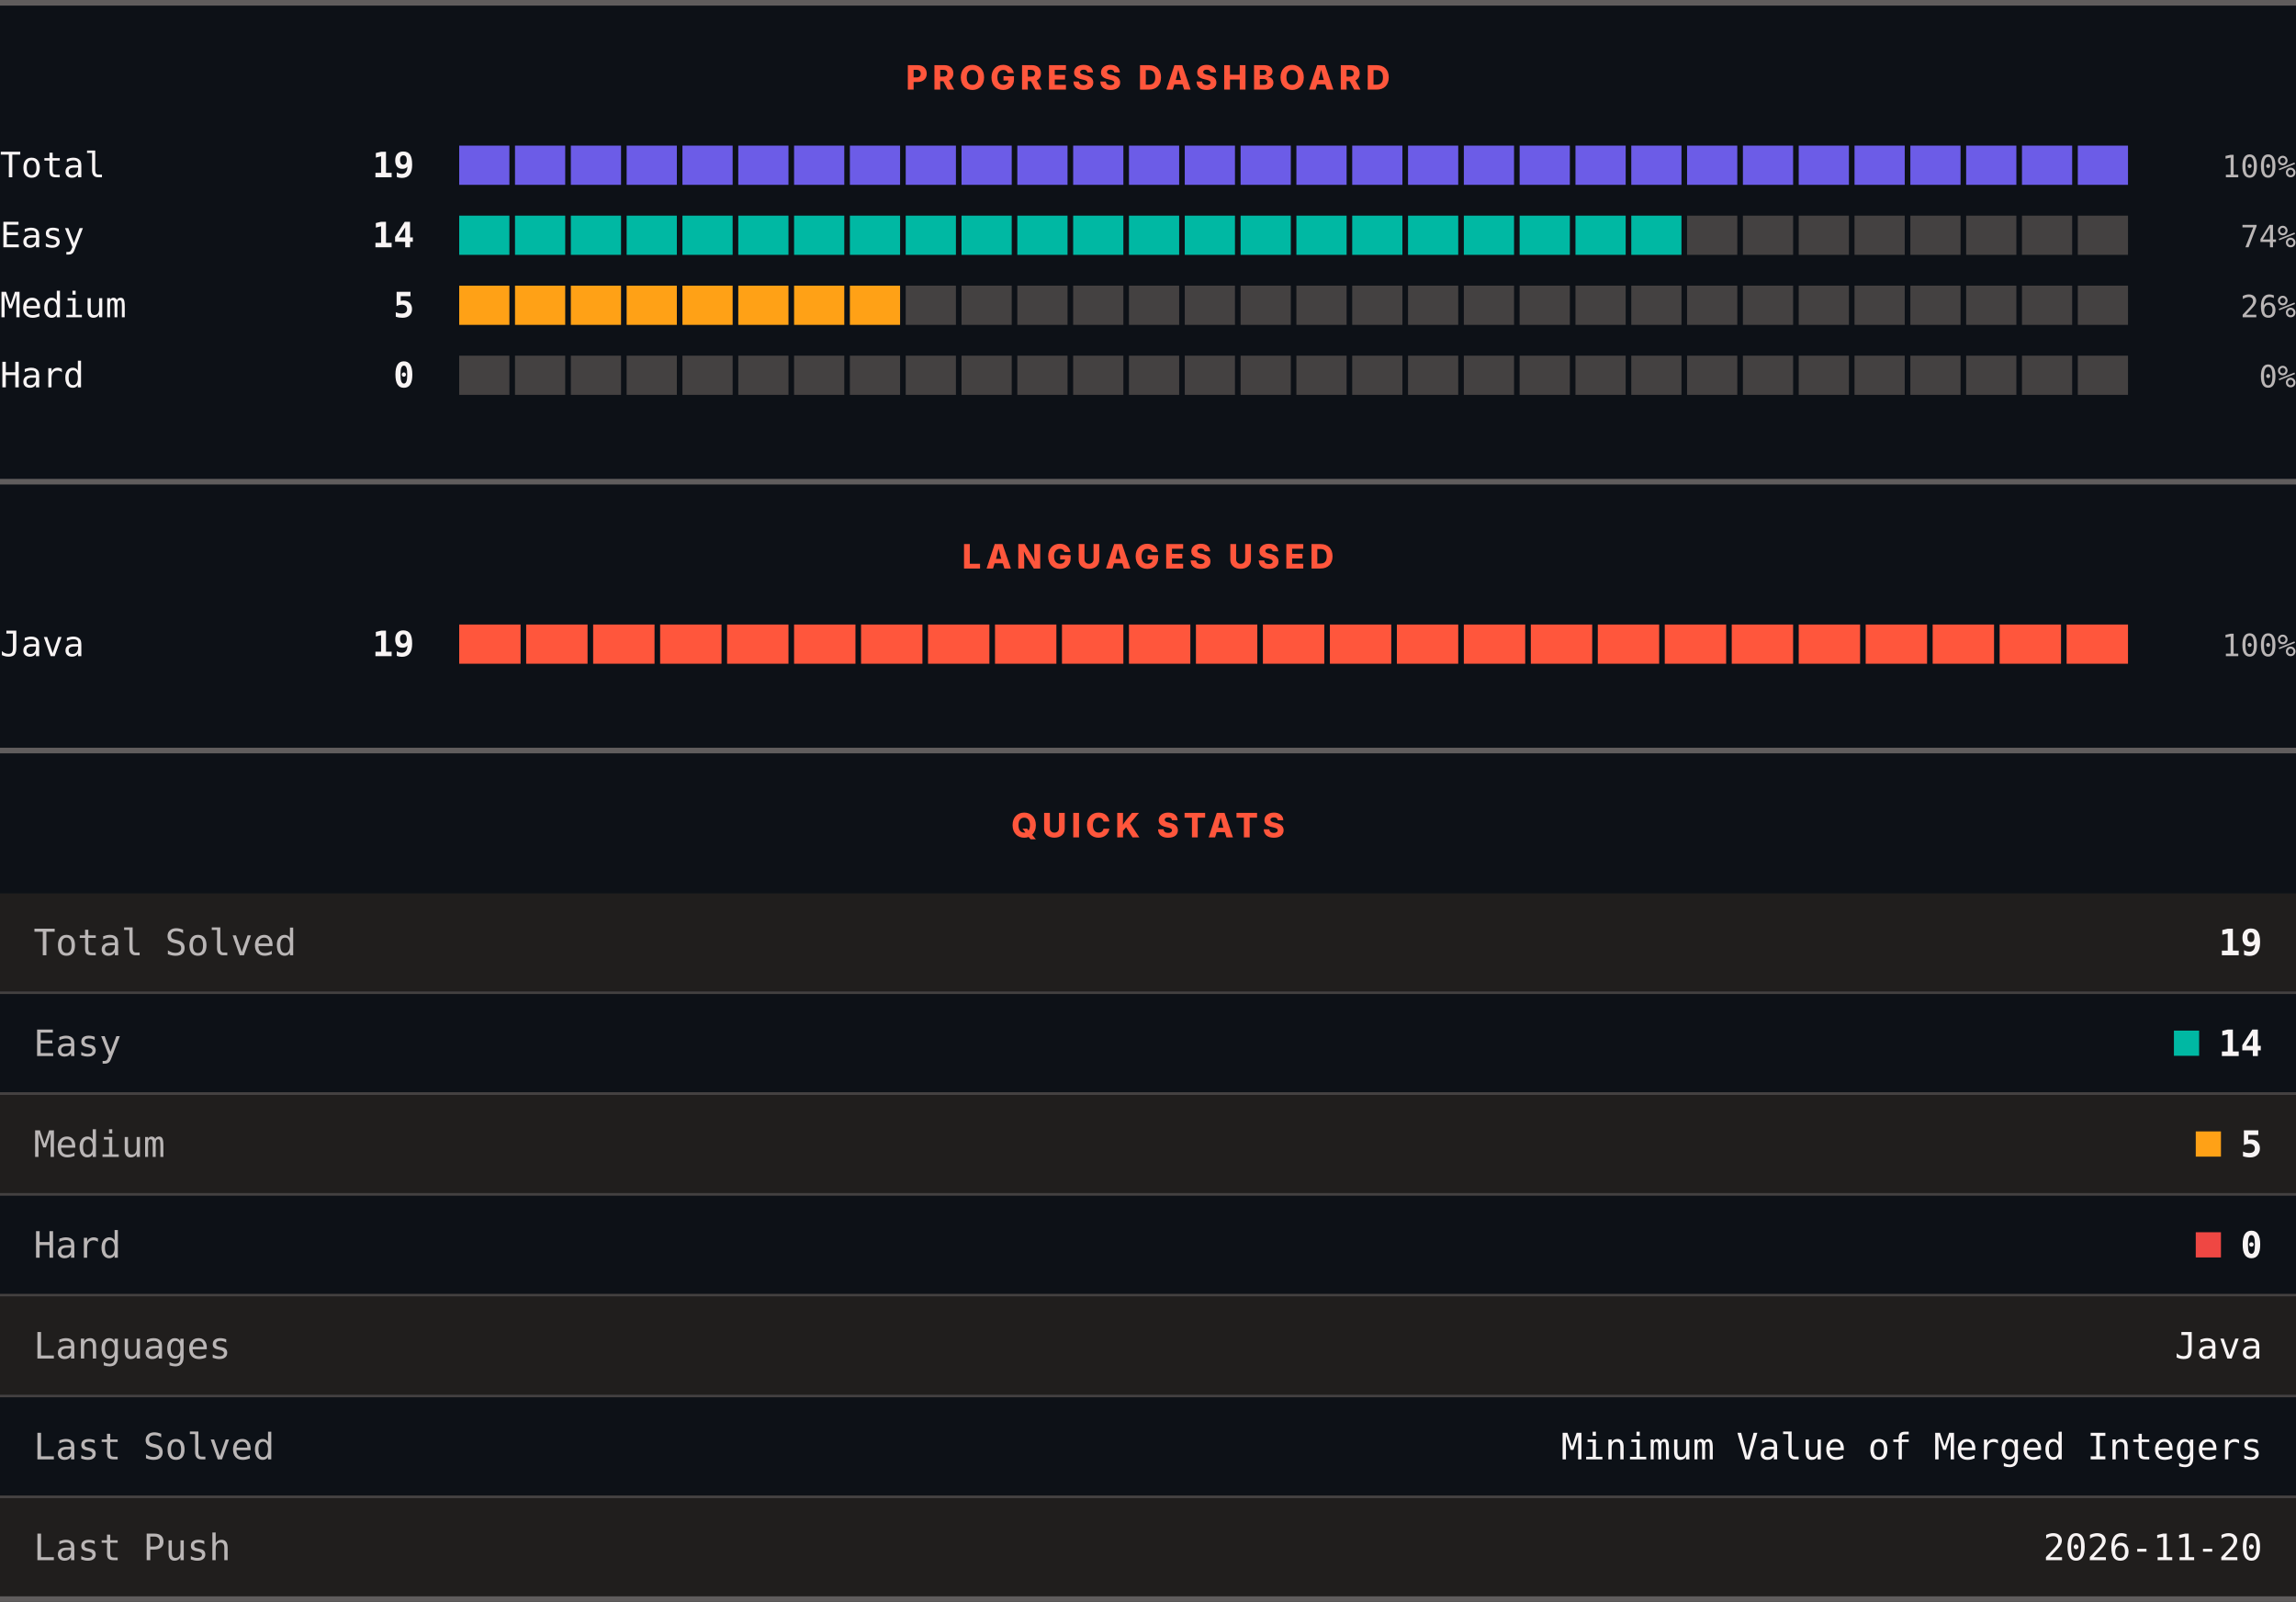
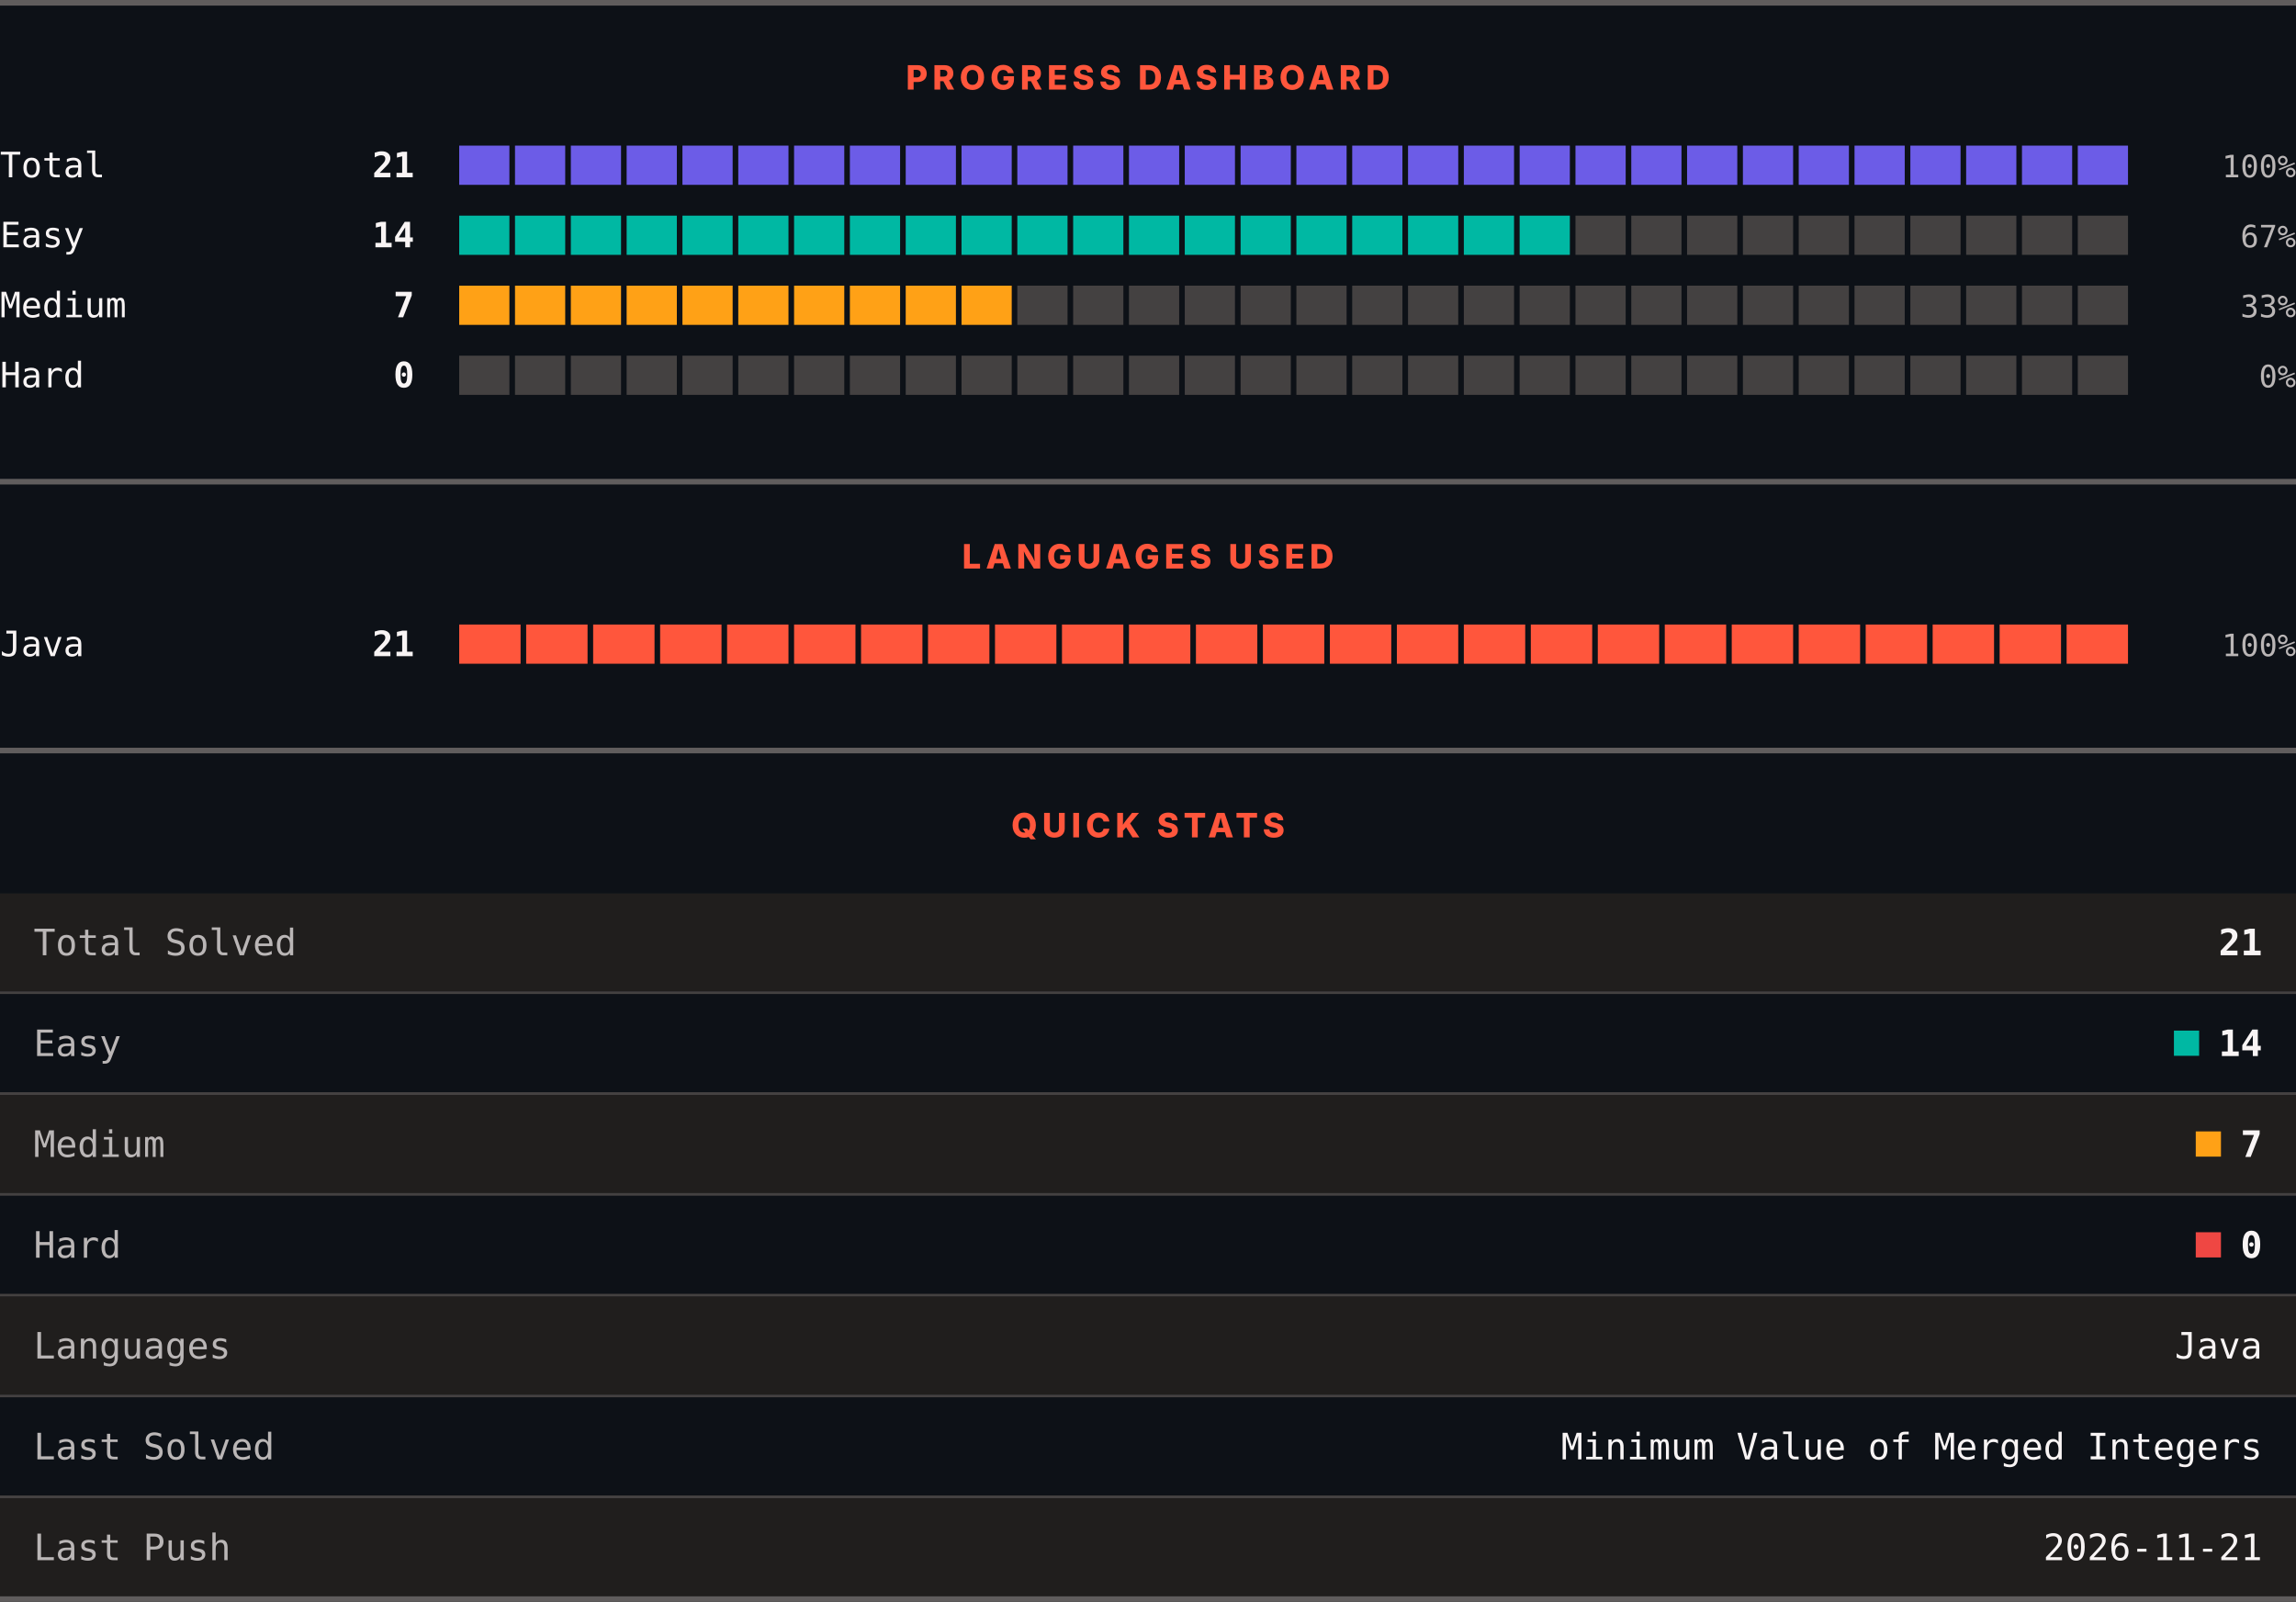
<svg xmlns="http://www.w3.org/2000/svg" width="820" height="572" viewBox="0 0 820 572" role="img" aria-label="LeetCode progress, languages and quick stats">
  <rect width="820" height="572" fill="#0d1117" />
  <rect x="0" y="0" width="820" height="2" fill="#605d5d" />
  <text x="410" y="32" text-anchor="middle" font-family="Archivo, system-ui, -apple-system, Segoe UI, sans-serif" font-size="12" font-weight="800" letter-spacing="1.68" fill="#ff563c">PROGRESS DASHBOARD</text>
  <text x="0" y="63.3" font-family="ui-monospace, SFMono-Regular, Menlo, Consolas, monospace" font-size="12.5" fill="#f8f4f4">Total</text>
-   <text x="148" y="63.3" text-anchor="end" font-family="ui-monospace, SFMono-Regular, Menlo, Consolas, monospace" font-size="12.5" font-weight="700" fill="#f8f4f4">19</text>
+   <text x="148" y="63.3" text-anchor="end" font-family="ui-monospace, SFMono-Regular, Menlo, Consolas, monospace" font-size="12.5" font-weight="700" fill="#f8f4f4">21</text>
  <rect x="164.00" y="52" width="17.93" height="14" fill="#6c5ce7" />
  <rect x="183.93" y="52" width="17.93" height="14" fill="#6c5ce7" />
  <rect x="203.87" y="52" width="17.93" height="14" fill="#6c5ce7" />
  <rect x="223.80" y="52" width="17.93" height="14" fill="#6c5ce7" />
  <rect x="243.73" y="52" width="17.93" height="14" fill="#6c5ce7" />
  <rect x="263.67" y="52" width="17.93" height="14" fill="#6c5ce7" />
  <rect x="283.60" y="52" width="17.93" height="14" fill="#6c5ce7" />
  <rect x="303.53" y="52" width="17.93" height="14" fill="#6c5ce7" />
  <rect x="323.47" y="52" width="17.93" height="14" fill="#6c5ce7" />
  <rect x="343.40" y="52" width="17.93" height="14" fill="#6c5ce7" />
  <rect x="363.33" y="52" width="17.93" height="14" fill="#6c5ce7" />
  <rect x="383.27" y="52" width="17.93" height="14" fill="#6c5ce7" />
  <rect x="403.20" y="52" width="17.93" height="14" fill="#6c5ce7" />
  <rect x="423.13" y="52" width="17.93" height="14" fill="#6c5ce7" />
  <rect x="443.07" y="52" width="17.93" height="14" fill="#6c5ce7" />
  <rect x="463.00" y="52" width="17.93" height="14" fill="#6c5ce7" />
  <rect x="482.93" y="52" width="17.93" height="14" fill="#6c5ce7" />
  <rect x="502.87" y="52" width="17.93" height="14" fill="#6c5ce7" />
  <rect x="522.80" y="52" width="17.93" height="14" fill="#6c5ce7" />
  <rect x="542.73" y="52" width="17.93" height="14" fill="#6c5ce7" />
  <rect x="562.67" y="52" width="17.93" height="14" fill="#6c5ce7" />
  <rect x="582.60" y="52" width="17.93" height="14" fill="#6c5ce7" />
  <rect x="602.53" y="52" width="17.93" height="14" fill="#6c5ce7" />
  <rect x="622.47" y="52" width="17.93" height="14" fill="#6c5ce7" />
  <rect x="642.40" y="52" width="17.93" height="14" fill="#6c5ce7" />
  <rect x="662.33" y="52" width="17.93" height="14" fill="#6c5ce7" />
  <rect x="682.27" y="52" width="17.93" height="14" fill="#6c5ce7" />
  <rect x="702.20" y="52" width="17.93" height="14" fill="#6c5ce7" />
  <rect x="722.13" y="52" width="17.93" height="14" fill="#6c5ce7" />
  <rect x="742.07" y="52" width="17.93" height="14" fill="#6c5ce7" />
  <text x="820" y="63.3" text-anchor="end" font-family="ui-monospace, SFMono-Regular, Menlo, Consolas, monospace" font-size="11" fill="#bab6b6">100%</text>
  <text x="0" y="88.3" font-family="ui-monospace, SFMono-Regular, Menlo, Consolas, monospace" font-size="12.5" fill="#f8f4f4">Easy</text>
  <text x="148" y="88.3" text-anchor="end" font-family="ui-monospace, SFMono-Regular, Menlo, Consolas, monospace" font-size="12.5" font-weight="700" fill="#f8f4f4">14</text>
  <rect x="164.00" y="77" width="17.93" height="14" fill="#00b8a3" />
  <rect x="183.93" y="77" width="17.93" height="14" fill="#00b8a3" />
  <rect x="203.87" y="77" width="17.93" height="14" fill="#00b8a3" />
  <rect x="223.80" y="77" width="17.93" height="14" fill="#00b8a3" />
  <rect x="243.73" y="77" width="17.93" height="14" fill="#00b8a3" />
  <rect x="263.67" y="77" width="17.93" height="14" fill="#00b8a3" />
  <rect x="283.60" y="77" width="17.93" height="14" fill="#00b8a3" />
  <rect x="303.53" y="77" width="17.93" height="14" fill="#00b8a3" />
  <rect x="323.47" y="77" width="17.93" height="14" fill="#00b8a3" />
  <rect x="343.40" y="77" width="17.93" height="14" fill="#00b8a3" />
  <rect x="363.33" y="77" width="17.93" height="14" fill="#00b8a3" />
  <rect x="383.27" y="77" width="17.93" height="14" fill="#00b8a3" />
  <rect x="403.20" y="77" width="17.93" height="14" fill="#00b8a3" />
  <rect x="423.13" y="77" width="17.93" height="14" fill="#00b8a3" />
  <rect x="443.07" y="77" width="17.93" height="14" fill="#00b8a3" />
  <rect x="463.00" y="77" width="17.93" height="14" fill="#00b8a3" />
  <rect x="482.93" y="77" width="17.93" height="14" fill="#00b8a3" />
  <rect x="502.87" y="77" width="17.93" height="14" fill="#00b8a3" />
  <rect x="522.80" y="77" width="17.93" height="14" fill="#00b8a3" />
  <rect x="542.73" y="77" width="17.93" height="14" fill="#00b8a3" />
-   <rect x="562.67" y="77" width="17.93" height="14" fill="#00b8a3" />
-   <rect x="582.60" y="77" width="17.93" height="14" fill="#00b8a3" />
+   <rect x="562.67" y="77" width="17.93" height="14" fill="#444141" />
+   <rect x="582.60" y="77" width="17.93" height="14" fill="#444141" />
  <rect x="602.53" y="77" width="17.93" height="14" fill="#444141" />
  <rect x="622.47" y="77" width="17.93" height="14" fill="#444141" />
  <rect x="642.40" y="77" width="17.93" height="14" fill="#444141" />
  <rect x="662.33" y="77" width="17.93" height="14" fill="#444141" />
  <rect x="682.27" y="77" width="17.93" height="14" fill="#444141" />
  <rect x="702.20" y="77" width="17.93" height="14" fill="#444141" />
  <rect x="722.13" y="77" width="17.93" height="14" fill="#444141" />
  <rect x="742.07" y="77" width="17.93" height="14" fill="#444141" />
-   <text x="820" y="88.3" text-anchor="end" font-family="ui-monospace, SFMono-Regular, Menlo, Consolas, monospace" font-size="11" fill="#bab6b6">74%</text>
+   <text x="820" y="88.3" text-anchor="end" font-family="ui-monospace, SFMono-Regular, Menlo, Consolas, monospace" font-size="11" fill="#bab6b6">67%</text>
  <text x="0" y="113.3" font-family="ui-monospace, SFMono-Regular, Menlo, Consolas, monospace" font-size="12.5" fill="#f8f4f4">Medium</text>
-   <text x="148" y="113.3" text-anchor="end" font-family="ui-monospace, SFMono-Regular, Menlo, Consolas, monospace" font-size="12.5" font-weight="700" fill="#f8f4f4">5</text>
+   <text x="148" y="113.3" text-anchor="end" font-family="ui-monospace, SFMono-Regular, Menlo, Consolas, monospace" font-size="12.5" font-weight="700" fill="#f8f4f4">7</text>
  <rect x="164.00" y="102" width="17.93" height="14" fill="#ffa116" />
  <rect x="183.93" y="102" width="17.93" height="14" fill="#ffa116" />
  <rect x="203.87" y="102" width="17.93" height="14" fill="#ffa116" />
  <rect x="223.80" y="102" width="17.93" height="14" fill="#ffa116" />
  <rect x="243.73" y="102" width="17.93" height="14" fill="#ffa116" />
  <rect x="263.67" y="102" width="17.93" height="14" fill="#ffa116" />
  <rect x="283.60" y="102" width="17.93" height="14" fill="#ffa116" />
  <rect x="303.53" y="102" width="17.93" height="14" fill="#ffa116" />
-   <rect x="323.47" y="102" width="17.93" height="14" fill="#444141" />
-   <rect x="343.40" y="102" width="17.93" height="14" fill="#444141" />
+   <rect x="323.47" y="102" width="17.93" height="14" fill="#ffa116" />
+   <rect x="343.40" y="102" width="17.93" height="14" fill="#ffa116" />
  <rect x="363.33" y="102" width="17.93" height="14" fill="#444141" />
  <rect x="383.27" y="102" width="17.93" height="14" fill="#444141" />
  <rect x="403.20" y="102" width="17.93" height="14" fill="#444141" />
  <rect x="423.13" y="102" width="17.93" height="14" fill="#444141" />
  <rect x="443.07" y="102" width="17.93" height="14" fill="#444141" />
  <rect x="463.00" y="102" width="17.93" height="14" fill="#444141" />
  <rect x="482.93" y="102" width="17.93" height="14" fill="#444141" />
  <rect x="502.87" y="102" width="17.93" height="14" fill="#444141" />
  <rect x="522.80" y="102" width="17.93" height="14" fill="#444141" />
  <rect x="542.73" y="102" width="17.93" height="14" fill="#444141" />
  <rect x="562.67" y="102" width="17.93" height="14" fill="#444141" />
  <rect x="582.60" y="102" width="17.93" height="14" fill="#444141" />
  <rect x="602.53" y="102" width="17.93" height="14" fill="#444141" />
  <rect x="622.47" y="102" width="17.93" height="14" fill="#444141" />
  <rect x="642.40" y="102" width="17.93" height="14" fill="#444141" />
  <rect x="662.33" y="102" width="17.93" height="14" fill="#444141" />
  <rect x="682.27" y="102" width="17.93" height="14" fill="#444141" />
  <rect x="702.20" y="102" width="17.93" height="14" fill="#444141" />
  <rect x="722.13" y="102" width="17.93" height="14" fill="#444141" />
  <rect x="742.07" y="102" width="17.93" height="14" fill="#444141" />
-   <text x="820" y="113.3" text-anchor="end" font-family="ui-monospace, SFMono-Regular, Menlo, Consolas, monospace" font-size="11" fill="#bab6b6">26%</text>
+   <text x="820" y="113.3" text-anchor="end" font-family="ui-monospace, SFMono-Regular, Menlo, Consolas, monospace" font-size="11" fill="#bab6b6">33%</text>
  <text x="0" y="138.3" font-family="ui-monospace, SFMono-Regular, Menlo, Consolas, monospace" font-size="12.5" fill="#f8f4f4">Hard</text>
  <text x="148" y="138.3" text-anchor="end" font-family="ui-monospace, SFMono-Regular, Menlo, Consolas, monospace" font-size="12.5" font-weight="700" fill="#f8f4f4">0</text>
  <rect x="164.00" y="127" width="17.93" height="14" fill="#444141" />
  <rect x="183.93" y="127" width="17.93" height="14" fill="#444141" />
  <rect x="203.87" y="127" width="17.93" height="14" fill="#444141" />
  <rect x="223.80" y="127" width="17.93" height="14" fill="#444141" />
  <rect x="243.73" y="127" width="17.93" height="14" fill="#444141" />
  <rect x="263.67" y="127" width="17.93" height="14" fill="#444141" />
  <rect x="283.60" y="127" width="17.93" height="14" fill="#444141" />
  <rect x="303.53" y="127" width="17.93" height="14" fill="#444141" />
  <rect x="323.47" y="127" width="17.93" height="14" fill="#444141" />
  <rect x="343.40" y="127" width="17.93" height="14" fill="#444141" />
  <rect x="363.33" y="127" width="17.93" height="14" fill="#444141" />
  <rect x="383.27" y="127" width="17.93" height="14" fill="#444141" />
  <rect x="403.20" y="127" width="17.93" height="14" fill="#444141" />
  <rect x="423.13" y="127" width="17.93" height="14" fill="#444141" />
  <rect x="443.07" y="127" width="17.93" height="14" fill="#444141" />
  <rect x="463.00" y="127" width="17.93" height="14" fill="#444141" />
  <rect x="482.93" y="127" width="17.93" height="14" fill="#444141" />
  <rect x="502.87" y="127" width="17.93" height="14" fill="#444141" />
  <rect x="522.80" y="127" width="17.93" height="14" fill="#444141" />
  <rect x="542.73" y="127" width="17.93" height="14" fill="#444141" />
  <rect x="562.67" y="127" width="17.93" height="14" fill="#444141" />
  <rect x="582.60" y="127" width="17.93" height="14" fill="#444141" />
  <rect x="602.53" y="127" width="17.93" height="14" fill="#444141" />
  <rect x="622.47" y="127" width="17.93" height="14" fill="#444141" />
  <rect x="642.40" y="127" width="17.93" height="14" fill="#444141" />
  <rect x="662.33" y="127" width="17.93" height="14" fill="#444141" />
  <rect x="682.27" y="127" width="17.93" height="14" fill="#444141" />
  <rect x="702.20" y="127" width="17.93" height="14" fill="#444141" />
  <rect x="722.13" y="127" width="17.93" height="14" fill="#444141" />
  <rect x="742.07" y="127" width="17.93" height="14" fill="#444141" />
  <text x="820" y="138.3" text-anchor="end" font-family="ui-monospace, SFMono-Regular, Menlo, Consolas, monospace" font-size="11" fill="#bab6b6">0%</text>
  <rect x="0" y="171" width="820" height="2" fill="#605d5d" />
  <text x="410" y="203" text-anchor="middle" font-family="Archivo, system-ui, -apple-system, Segoe UI, sans-serif" font-size="12" font-weight="800" letter-spacing="1.68" fill="#ff563c">LANGUAGES USED</text>
  <text x="0" y="234.3" font-family="ui-monospace, SFMono-Regular, Menlo, Consolas, monospace" font-size="12.5" fill="#f8f4f4">Java</text>
-   <text x="148" y="234.3" text-anchor="end" font-family="ui-monospace, SFMono-Regular, Menlo, Consolas, monospace" font-size="12.5" font-weight="700" fill="#f8f4f4">19</text>
+   <text x="148" y="234.3" text-anchor="end" font-family="ui-monospace, SFMono-Regular, Menlo, Consolas, monospace" font-size="12.5" font-weight="700" fill="#f8f4f4">21</text>
  <rect x="164.00" y="223" width="21.92" height="14" fill="#ff563c" />
  <rect x="187.92" y="223" width="21.92" height="14" fill="#ff563c" />
  <rect x="211.84" y="223" width="21.92" height="14" fill="#ff563c" />
  <rect x="235.76" y="223" width="21.92" height="14" fill="#ff563c" />
  <rect x="259.68" y="223" width="21.92" height="14" fill="#ff563c" />
  <rect x="283.60" y="223" width="21.92" height="14" fill="#ff563c" />
  <rect x="307.52" y="223" width="21.92" height="14" fill="#ff563c" />
  <rect x="331.44" y="223" width="21.92" height="14" fill="#ff563c" />
  <rect x="355.36" y="223" width="21.92" height="14" fill="#ff563c" />
  <rect x="379.28" y="223" width="21.92" height="14" fill="#ff563c" />
  <rect x="403.20" y="223" width="21.92" height="14" fill="#ff563c" />
  <rect x="427.12" y="223" width="21.92" height="14" fill="#ff563c" />
  <rect x="451.04" y="223" width="21.92" height="14" fill="#ff563c" />
  <rect x="474.96" y="223" width="21.92" height="14" fill="#ff563c" />
  <rect x="498.88" y="223" width="21.92" height="14" fill="#ff563c" />
  <rect x="522.80" y="223" width="21.92" height="14" fill="#ff563c" />
  <rect x="546.72" y="223" width="21.92" height="14" fill="#ff563c" />
  <rect x="570.64" y="223" width="21.92" height="14" fill="#ff563c" />
  <rect x="594.56" y="223" width="21.92" height="14" fill="#ff563c" />
  <rect x="618.48" y="223" width="21.92" height="14" fill="#ff563c" />
  <rect x="642.40" y="223" width="21.92" height="14" fill="#ff563c" />
  <rect x="666.32" y="223" width="21.92" height="14" fill="#ff563c" />
  <rect x="690.24" y="223" width="21.92" height="14" fill="#ff563c" />
  <rect x="714.16" y="223" width="21.92" height="14" fill="#ff563c" />
  <rect x="738.08" y="223" width="21.92" height="14" fill="#ff563c" />
  <text x="820" y="234.3" text-anchor="end" font-family="ui-monospace, SFMono-Regular, Menlo, Consolas, monospace" font-size="11" fill="#bab6b6">100%</text>
  <rect x="0" y="267" width="820" height="2" fill="#605d5d" />
  <text x="410" y="299" text-anchor="middle" font-family="Archivo, system-ui, -apple-system, Segoe UI, sans-serif" font-size="12" font-weight="800" letter-spacing="1.68" fill="#ff563c">QUICK STATS</text>
  <rect x="0" y="319" width="820" height="35" fill="#201e1d" />
  <text x="12" y="341.1" font-family="ui-monospace, SFMono-Regular, Menlo, Consolas, monospace" font-size="13" fill="#bab6b6">Total Solved</text>
-   <text x="808" y="341.1" text-anchor="end" font-family="ui-monospace, SFMono-Regular, Menlo, Consolas, monospace" font-size="13" font-weight="700" fill="#f8f4f4">19</text>
+   <text x="808" y="341.1" text-anchor="end" font-family="ui-monospace, SFMono-Regular, Menlo, Consolas, monospace" font-size="13" font-weight="700" fill="#f8f4f4">21</text>
  <rect x="0" y="354" width="820" height="1" fill="#444141" />
  <rect x="0" y="355" width="820" height="35" fill="#0d1117" />
  <text x="12" y="377.1" font-family="ui-monospace, SFMono-Regular, Menlo, Consolas, monospace" font-size="13" fill="#bab6b6">Easy</text>
  <rect x="776.4" y="368" width="9" height="9" fill="#00b8a3" />
  <text x="808" y="377.1" text-anchor="end" font-family="ui-monospace, SFMono-Regular, Menlo, Consolas, monospace" font-size="13" font-weight="700" fill="#f8f4f4">14</text>
  <rect x="0" y="390" width="820" height="1" fill="#444141" />
  <rect x="0" y="391" width="820" height="35" fill="#201e1d" />
  <text x="12" y="413.1" font-family="ui-monospace, SFMono-Regular, Menlo, Consolas, monospace" font-size="13" fill="#bab6b6">Medium</text>
  <rect x="784.2" y="404" width="9" height="9" fill="#ffa116" />
-   <text x="808" y="413.1" text-anchor="end" font-family="ui-monospace, SFMono-Regular, Menlo, Consolas, monospace" font-size="13" font-weight="700" fill="#f8f4f4">5</text>
+   <text x="808" y="413.1" text-anchor="end" font-family="ui-monospace, SFMono-Regular, Menlo, Consolas, monospace" font-size="13" font-weight="700" fill="#f8f4f4">7</text>
  <rect x="0" y="426" width="820" height="1" fill="#444141" />
  <rect x="0" y="427" width="820" height="35" fill="#0d1117" />
  <text x="12" y="449.1" font-family="ui-monospace, SFMono-Regular, Menlo, Consolas, monospace" font-size="13" fill="#bab6b6">Hard</text>
  <rect x="784.2" y="440" width="9" height="9" fill="#ef4743" />
  <text x="808" y="449.1" text-anchor="end" font-family="ui-monospace, SFMono-Regular, Menlo, Consolas, monospace" font-size="13" font-weight="700" fill="#f8f4f4">0</text>
  <rect x="0" y="462" width="820" height="1" fill="#444141" />
  <rect x="0" y="463" width="820" height="35" fill="#201e1d" />
  <text x="12" y="485.1" font-family="ui-monospace, SFMono-Regular, Menlo, Consolas, monospace" font-size="13" fill="#bab6b6">Languages</text>
  <text x="808" y="485.1" text-anchor="end" font-family="ui-monospace, SFMono-Regular, Menlo, Consolas, monospace" font-size="13" fill="#f8f4f4">Java</text>
  <rect x="0" y="498" width="820" height="1" fill="#444141" />
  <rect x="0" y="499" width="820" height="35" fill="#0d1117" />
  <text x="12" y="521.1" font-family="ui-monospace, SFMono-Regular, Menlo, Consolas, monospace" font-size="13" fill="#bab6b6">Last Solved</text>
  <text x="808" y="521.1" text-anchor="end" font-family="ui-monospace, SFMono-Regular, Menlo, Consolas, monospace" font-size="13" fill="#f8f4f4">Minimum Value of Merged Integers</text>
  <rect x="0" y="534" width="820" height="1" fill="#444141" />
  <rect x="0" y="535" width="820" height="35" fill="#201e1d" />
  <text x="12" y="557.1" font-family="ui-monospace, SFMono-Regular, Menlo, Consolas, monospace" font-size="13" fill="#bab6b6">Last Push</text>
-   <text x="808" y="557.1" text-anchor="end" font-family="ui-monospace, SFMono-Regular, Menlo, Consolas, monospace" font-size="13" fill="#f8f4f4">2026-11-20</text>
+   <text x="808" y="557.1" text-anchor="end" font-family="ui-monospace, SFMono-Regular, Menlo, Consolas, monospace" font-size="13" fill="#f8f4f4">2026-11-21</text>
  <rect x="0" y="570" width="820" height="2" fill="#605d5d" />
</svg>
